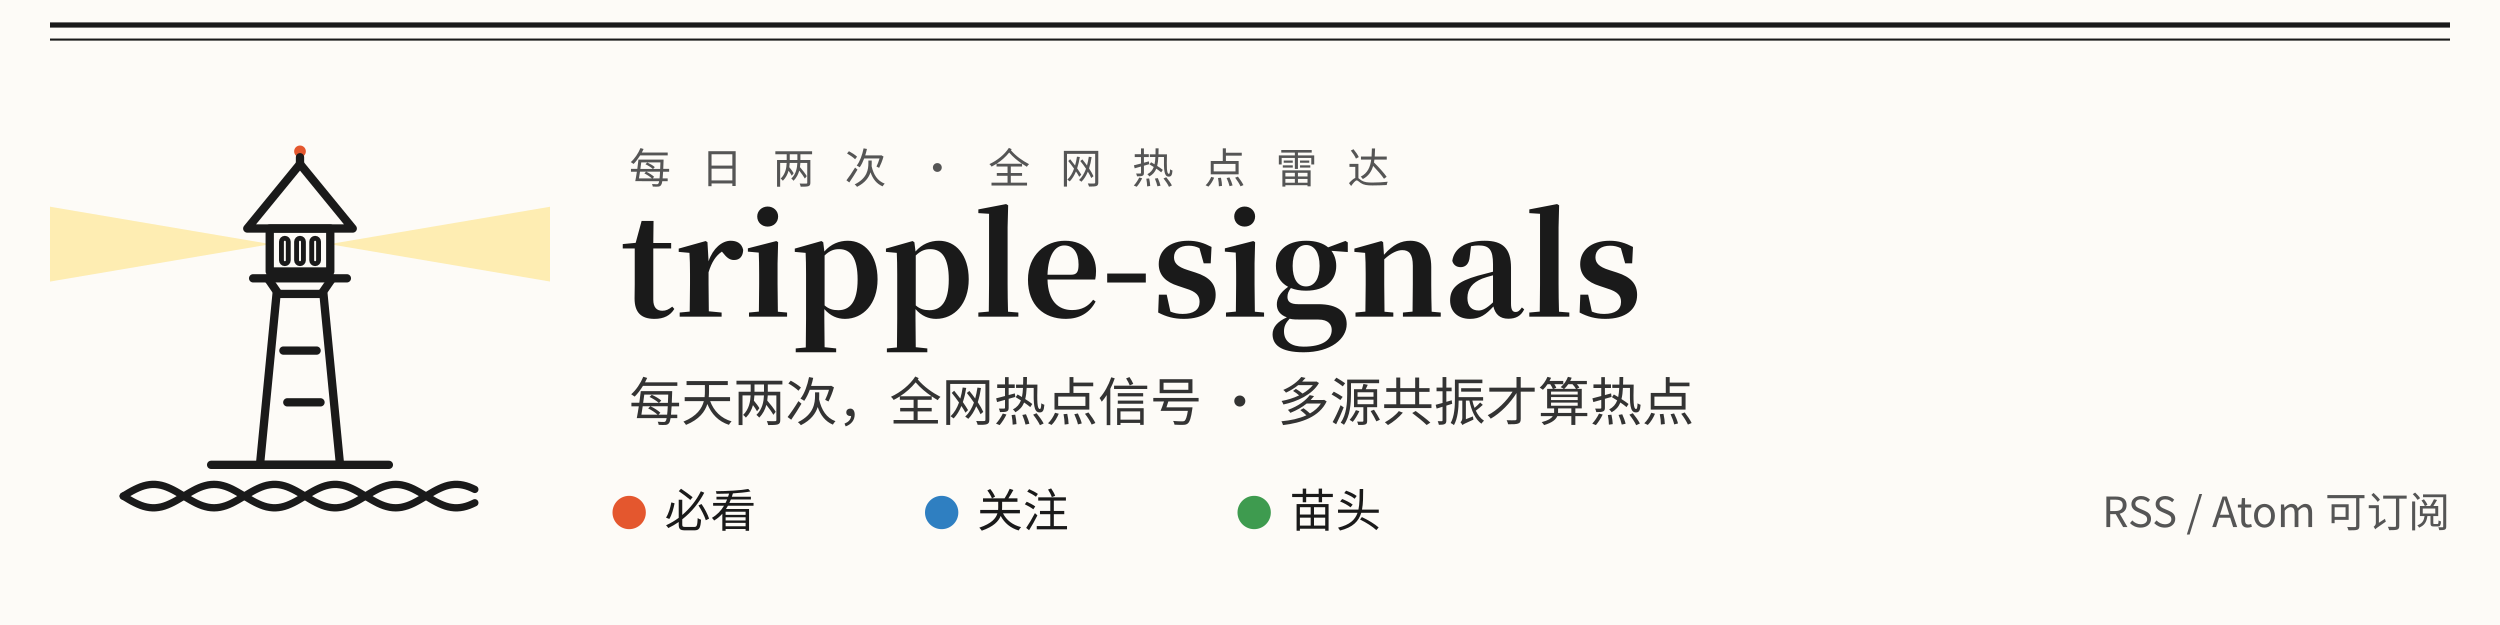
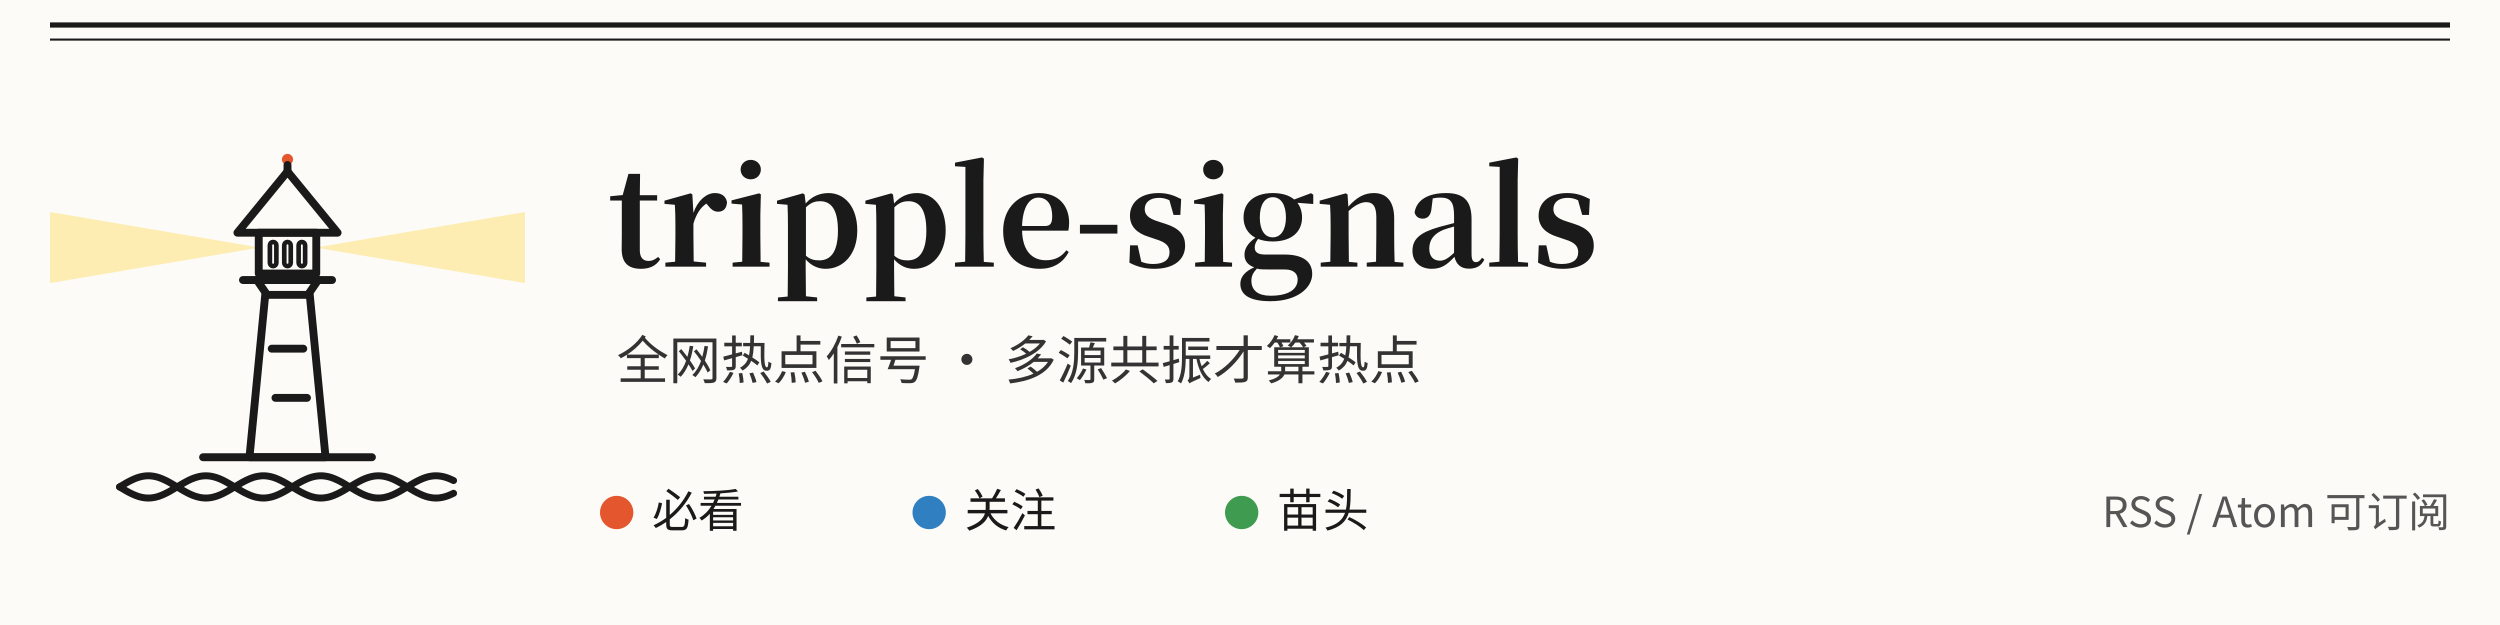
<svg xmlns="http://www.w3.org/2000/svg" viewBox="0 0 1200 300">
  <rect width="1200" height="300" fill="#FDFBF7" />
  <line x1="24" y1="12" x2="1176" y2="12" stroke="#1A1A1A" stroke-width="2.5" />
  <line x1="24" y1="19" x2="1176" y2="19" stroke="#1A1A1A" stroke-width="1" />
-   <svg x="24" y="30" width="240" height="240" viewBox="0 0 1024 1024">
+   <svg x="24" y="36" width="228" height="228" viewBox="0 0 1024 1024">
    <defs>
      <clipPath id="clipF">
        <rect width="1024" height="1024" rx="210" />
      </clipPath>
    </defs>
    <rect width="1024" height="1024" rx="210" fill="#FDFBF7" />
    <g clip-path="url(#clipF)">
      <polygon points="452,372 -20,292 -20,452" fill="#FFC800" opacity="0.28" />
      <polygon points="572,372 1044,292 1044,452" fill="#FFC800" opacity="0.28" />
      <circle cx="512" cy="182" r="12" fill="#E4572E" />
      <line x1="512" y1="194" x2="512" y2="208" stroke="#1A1A1A" stroke-width="17" fill="none" stroke-linecap="round" stroke-linejoin="round" />
      <path d="M 404 340 L 512 208 L 620 340 Z" stroke="#1A1A1A" stroke-width="17" fill="none" stroke-linecap="round" stroke-linejoin="round" />
      <path d="M 450 340 L 574 340 L 574 428 L 450 428 Z" stroke="#1A1A1A" stroke-width="17" fill="none" stroke-linecap="round" stroke-linejoin="round" />
      <rect x="474" y="360" width="14" height="52" rx="7" stroke="#1A1A1A" stroke-width="10" fill="none" stroke-linecap="round" />
      <rect x="505" y="360" width="14" height="52" rx="7" stroke="#1A1A1A" stroke-width="10" fill="none" stroke-linecap="round" />
      <rect x="536" y="360" width="14" height="52" rx="7" stroke="#1A1A1A" stroke-width="10" fill="none" stroke-linecap="round" />
      <line x1="416" y1="442" x2="608" y2="442" stroke="#1A1A1A" stroke-width="17" fill="none" stroke-linecap="round" stroke-linejoin="round" />
      <line x1="446" y1="442" x2="468" y2="474" stroke="#1A1A1A" stroke-width="17" fill="none" stroke-linecap="round" stroke-linejoin="round" />
      <line x1="578" y1="442" x2="556" y2="474" stroke="#1A1A1A" stroke-width="17" fill="none" stroke-linecap="round" stroke-linejoin="round" />
      <path d="M 464 474 L 560 474 L 594 824 L 430 824 Z" stroke="#1A1A1A" stroke-width="17" fill="none" stroke-linecap="round" stroke-linejoin="round" />
      <line x1="478" y1="590" x2="546" y2="590" stroke="#1A1A1A" stroke-width="17" fill="none" stroke-linecap="round" stroke-linejoin="round" />
      <line x1="486" y1="696" x2="554" y2="696" stroke="#1A1A1A" stroke-width="17" fill="none" stroke-linecap="round" stroke-linejoin="round" />
      <line x1="330" y1="824" x2="694" y2="824" stroke="#1A1A1A" stroke-width="17" fill="none" stroke-linecap="round" stroke-linejoin="round" />
      <path d="M 150,888.0 L 156,891.6 L 162,895.2 L 168,898.6 L 174,901.7 L 180,904.5 L 186,907.0 L 192,909.0 L 198,910.5 L 204,911.5 L 210,912.0 L 216,911.9 L 222,911.2 L 228,910.1 L 234,908.4 L 240,906.2 L 246,903.6 L 252,900.7 L 258,897.5 L 264,894.0 L 270,890.4 L 276,886.8 L 282,883.2 L 288,879.7 L 294,876.4 L 300,873.3 L 306,870.6 L 312,868.3 L 318,866.5 L 324,865.1 L 330,864.3 L 336,864.0 L 342,864.3 L 348,865.1 L 354,866.5 L 360,868.3 L 366,870.6 L 372,873.3 L 378,876.4 L 384,879.7 L 390,883.2 L 396,886.8 L 402,890.4 L 408,894.0 L 414,897.5 L 420,900.7 L 426,903.6 L 432,906.2 L 438,908.4 L 444,910.1 L 450,911.2 L 456,911.9 L 462,912.0 L 468,911.5 L 474,910.5 L 480,909.0 L 486,907.0 L 492,904.5 L 498,901.7 L 504,898.6 L 510,895.2 L 516,891.6 L 522,888.0 L 528,884.4 L 534,880.8 L 540,877.4 L 546,874.3 L 552,871.5 L 558,869.0 L 564,867.0 L 570,865.5 L 576,864.5 L 582,864.0 L 588,864.1 L 594,864.8 L 600,865.9 L 606,867.6 L 612,869.8 L 618,872.4 L 624,875.3 L 630,878.5 L 636,882.0 L 642,885.6 L 648,889.2 L 654,892.8 L 660,896.3 L 666,899.6 L 672,902.7 L 678,905.4 L 684,907.7 L 690,909.5 L 696,910.9 L 702,911.7 L 708,912.0 L 714,911.7 L 720,910.9 L 726,909.5 L 732,907.7 L 738,905.4 L 744,902.7 L 750,899.6 L 756,896.3 L 762,892.8 L 768,889.2 L 774,885.6 L 780,882.0 L 786,878.5 L 792,875.3 L 798,872.4 L 804,869.8 L 810,867.6 L 816,865.9 L 822,864.8 L 828,864.1 L 834,864.0 L 840,864.5 L 846,865.5 L 852,867.0 L 858,869.0 L 864,871.5 L 870,874.3" fill="none" stroke="#1A1A1A" stroke-width="15" stroke-linecap="round" stroke-linejoin="round" />
      <path d="M 150,888.0 L 156,884.4 L 162,880.8 L 168,877.4 L 174,874.3 L 180,871.5 L 186,869.0 L 192,867.0 L 198,865.5 L 204,864.5 L 210,864.0 L 216,864.1 L 222,864.8 L 228,865.9 L 234,867.6 L 240,869.8 L 246,872.4 L 252,875.3 L 258,878.5 L 264,882.0 L 270,885.6 L 276,889.2 L 282,892.8 L 288,896.3 L 294,899.6 L 300,902.7 L 306,905.4 L 312,907.7 L 318,909.5 L 324,910.9 L 330,911.7 L 336,912.0 L 342,911.7 L 348,910.9 L 354,909.5 L 360,907.7 L 366,905.4 L 372,902.7 L 378,899.6 L 384,896.3 L 390,892.8 L 396,889.2 L 402,885.6 L 408,882.0 L 414,878.5 L 420,875.3 L 426,872.4 L 432,869.8 L 438,867.6 L 444,865.9 L 450,864.8 L 456,864.1 L 462,864.0 L 468,864.5 L 474,865.5 L 480,867.0 L 486,869.0 L 492,871.5 L 498,874.3 L 504,877.4 L 510,880.8 L 516,884.4 L 522,888.0 L 528,891.6 L 534,895.2 L 540,898.6 L 546,901.7 L 552,904.5 L 558,907.0 L 564,909.0 L 570,910.5 L 576,911.5 L 582,912.0 L 588,911.9 L 594,911.2 L 600,910.1 L 606,908.4 L 612,906.2 L 618,903.6 L 624,900.7 L 630,897.5 L 636,894.0 L 642,890.4 L 648,886.8 L 654,883.2 L 660,879.7 L 666,876.4 L 672,873.3 L 678,870.6 L 684,868.3 L 690,866.5 L 696,865.1 L 702,864.3 L 708,864.0 L 714,864.3 L 720,865.1 L 726,866.5 L 732,868.3 L 738,870.6 L 744,873.3 L 750,876.4 L 756,879.7 L 762,883.2 L 768,886.8 L 774,890.4 L 780,894.0 L 786,897.5 L 792,900.7 L 798,903.6 L 804,906.2 L 810,908.4 L 816,910.1 L 822,911.2 L 828,911.9 L 834,912.0 L 840,911.5 L 846,910.5 L 852,909.0 L 858,907.0 L 864,904.5 L 870,901.7" fill="none" stroke="#1A1A1A" stroke-width="15" stroke-linecap="round" stroke-linejoin="round" />
    </g>
  </svg>
-   <text x="302" y="88" font-family="'Noto Sans CJK SC','Noto Sans',sans-serif" font-size="20" letter-spacing="5" fill="#555555">每 日 两 次 · 全 网 热 点 雷 达</text>
-   <text x="298" y="152" font-family="'Noto Serif CJK SC','Noto Serif',Georgia,serif" font-weight="700" font-size="66" fill="#1A1A1A">tripple-signals</text>
-   <text x="302" y="202" font-family="'Noto Sans CJK SC','Noto Sans',sans-serif" font-size="25" fill="#333333">每天两次，全网热点信号 · 多源共振才算热点</text>
-   <circle cx="302" cy="246" r="8" fill="#E4572E" />
-   <text x="319" y="253" font-family="'Noto Sans CJK SC','Noto Sans',sans-serif" font-size="22" fill="#1A1A1A">必看</text>
-   <circle cx="452" cy="246" r="8" fill="#2F7FC1" />
-   <text x="469" y="253" font-family="'Noto Sans CJK SC','Noto Sans',sans-serif" font-size="22" fill="#1A1A1A">关注</text>
-   <circle cx="602" cy="246" r="8" fill="#3E9B4F" />
-   <text x="619" y="253" font-family="'Noto Sans CJK SC','Noto Sans',sans-serif" font-size="22" fill="#1A1A1A">苗头</text>
+   <text x="292" y="128" font-family="'Noto Serif CJK SC','Noto Serif',Georgia,serif" font-weight="700" font-size="64" fill="#1A1A1A">tripple-signals</text>
+   <text x="296" y="182" font-family="'Noto Sans CJK SC','Noto Sans',sans-serif" font-size="25" fill="#333333">全网热点信号 · 多源共振才算热点</text>
+   <circle cx="296" cy="246" r="8" fill="#E4572E" />
+   <text x="313" y="253" font-family="'Noto Sans CJK SC','Noto Sans',sans-serif" font-size="22" fill="#1A1A1A">必看</text>
+   <circle cx="446" cy="246" r="8" fill="#2F7FC1" />
+   <text x="463" y="253" font-family="'Noto Sans CJK SC','Noto Sans',sans-serif" font-size="22" fill="#1A1A1A">关注</text>
+   <circle cx="596" cy="246" r="8" fill="#3E9B4F" />
+   <text x="613" y="253" font-family="'Noto Sans CJK SC','Noto Sans',sans-serif" font-size="22" fill="#1A1A1A">苗头</text>
  <text x="1176" y="253" font-family="'Noto Sans CJK SC','Noto Sans',sans-serif" font-size="20" fill="#555555" text-anchor="end">RSS / Atom 可订阅</text>
</svg>
